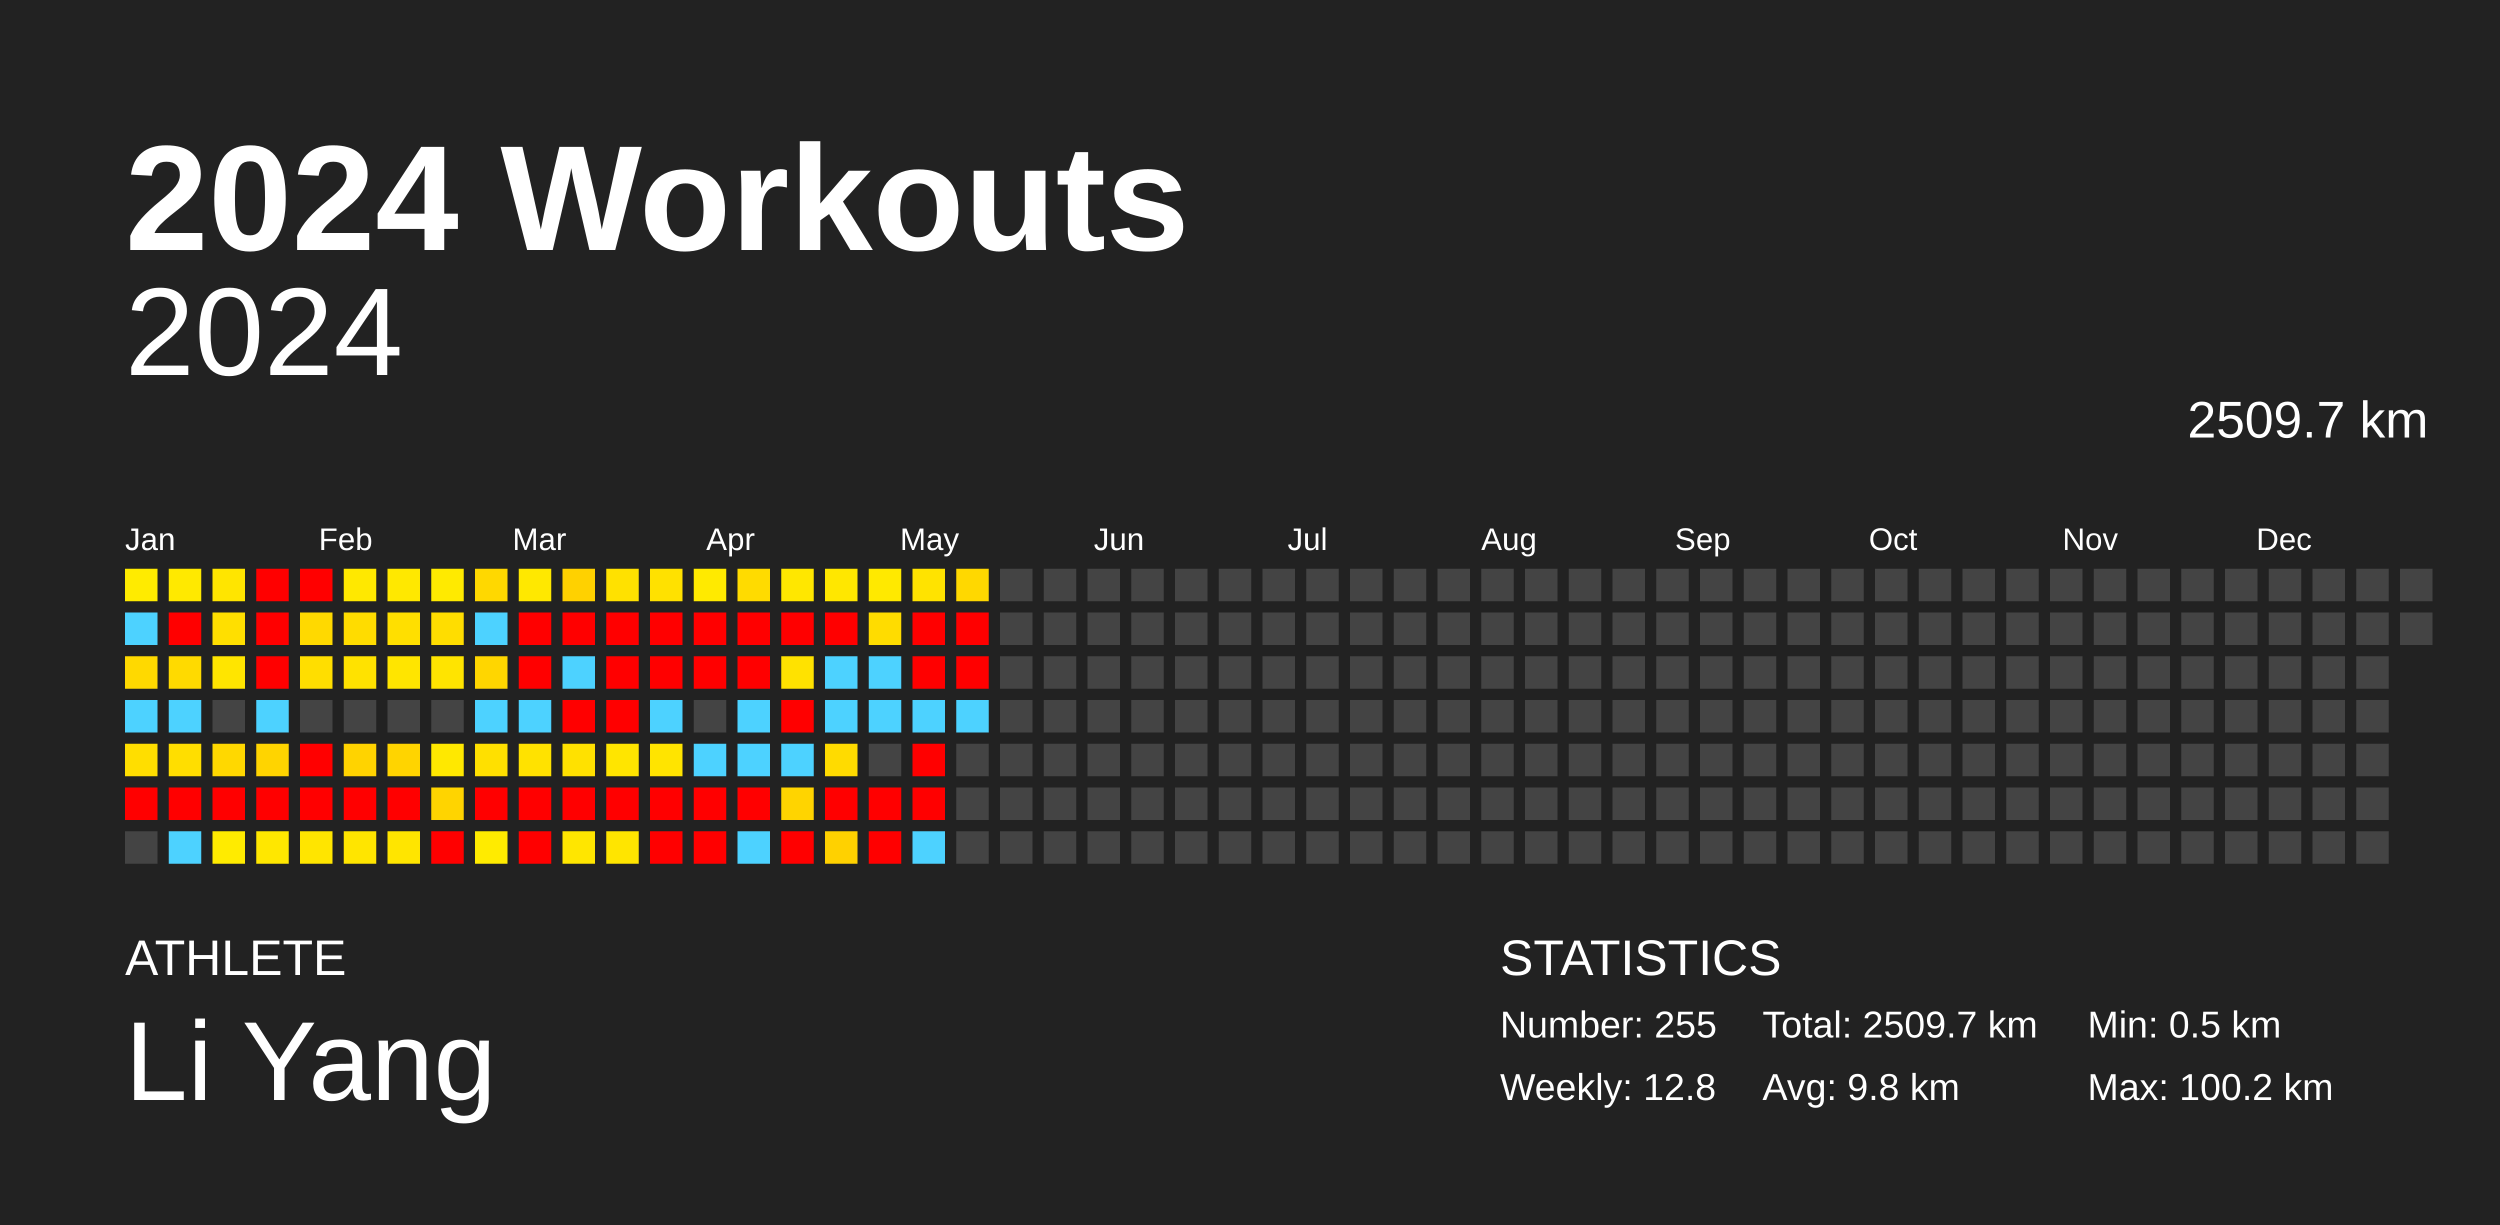
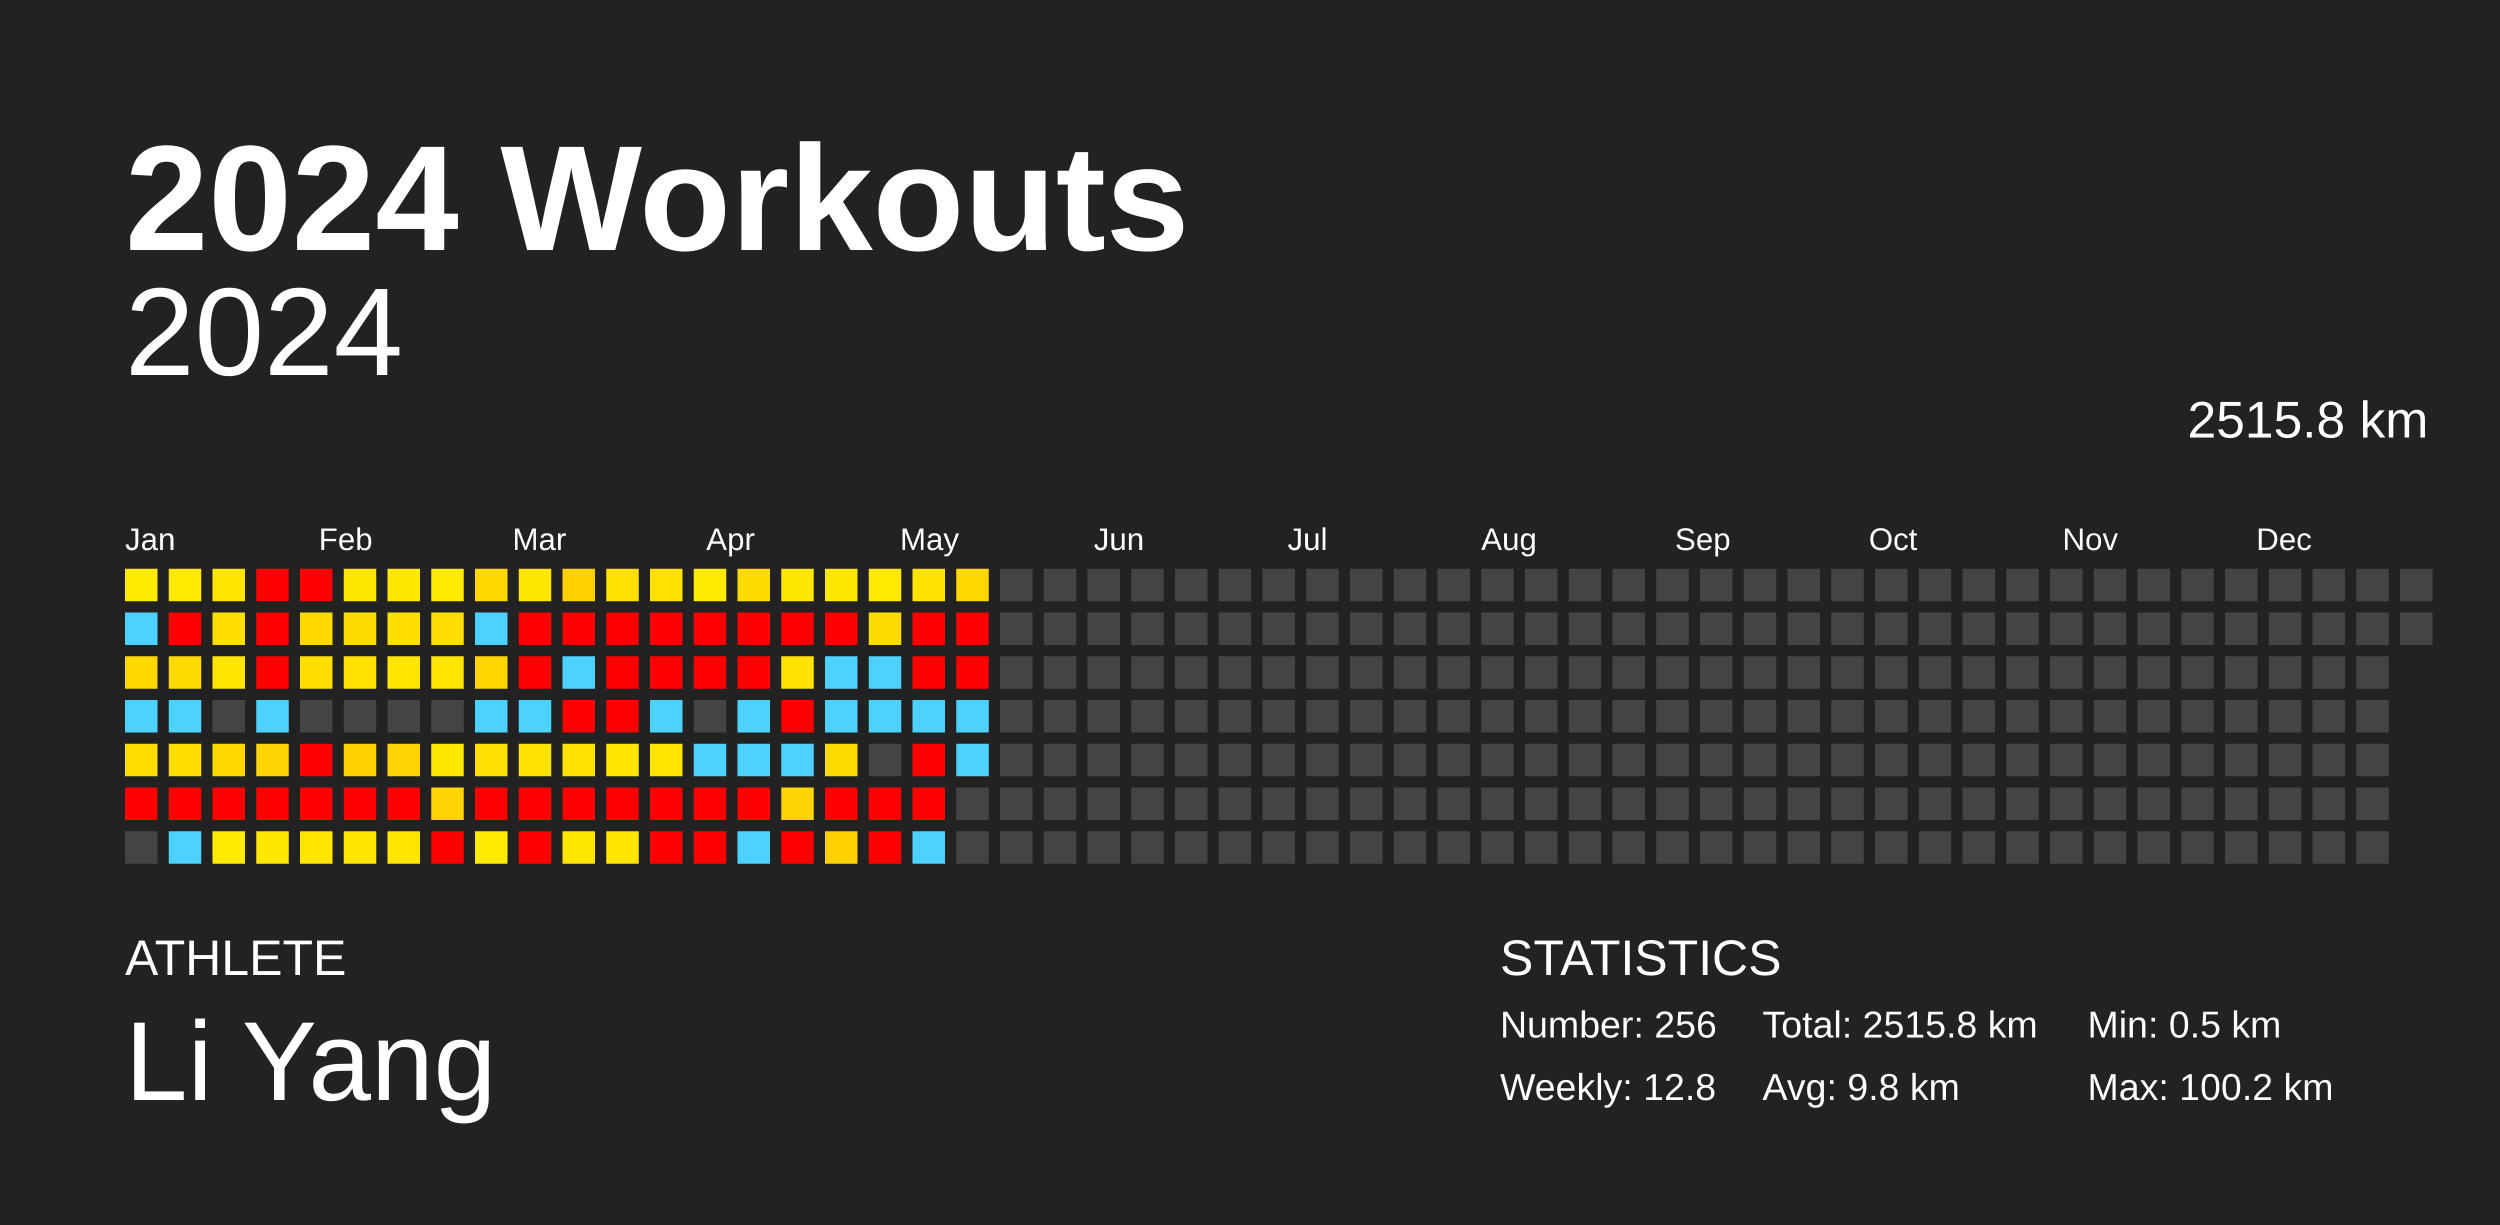
<svg xmlns="http://www.w3.org/2000/svg" baseProfile="full" height="98mm" version="1.1" viewBox="0,0,200,98" width="200mm">
  <defs />
  <rect fill="#222222" height="98" width="200" x="0" y="0" />
  <text fill="#FFFFFF" style="font-size:12px; font-family:Arial; font-weight:bold;" x="10" y="20">2024 Workouts</text>
  <text fill="#FFFFFF" style="font-size:4px; font-family:Arial" x="10" y="78">ATHLETE</text>
  <text fill="#FFFFFF" style="font-size:9px; font-family:Arial" x="10" y="88">Li Yang</text>
  <text fill="#FFFFFF" style="font-size:4px; font-family:Arial" x="120" y="78">STATISTICS</text>
-   <text fill="#FFFFFF" style="font-size:3px; font-family:Arial" x="120" y="83">Number: 255</text>
+   <text fill="#FFFFFF" style="font-size:3px; font-family:Arial" x="120" y="83">Number: 256</text>
  <text fill="#FFFFFF" style="font-size:3px; font-family:Arial" x="120" y="88">Weekly: 12.8</text>
-   <text fill="#FFFFFF" style="font-size:3px; font-family:Arial" x="141" y="83">Total: 2509.7 km</text>
+   <text fill="#FFFFFF" style="font-size:3px; font-family:Arial" x="141" y="83">Total: 2515.8 km</text>
  <text fill="#FFFFFF" style="font-size:3px; font-family:Arial" x="141" y="88">Avg: 9.8 km</text>
  <text fill="#FFFFFF" style="font-size:3px; font-family:Arial" x="167" y="83">Min: 0.5 km</text>
  <text fill="#FFFFFF" style="font-size:3px; font-family:Arial" x="167" y="88">Max: 100.2 km</text>
  <text alignment-baseline="hanging" fill="#FFFFFF" style="font-size:10.0px; font-family:Arial;" x="10" y="30">2024</text>
-   <text alignment-baseline="hanging" fill="#FFFFFF" style="font-size:4.125px; font-family:Arial;" x="175" y="35">2509.7 km</text>
+   <text alignment-baseline="hanging" fill="#FFFFFF" style="font-size:4.125px; font-family:Arial;" x="175" y="35">2515.8 km</text>
  <text fill="#FFFFFF" style="font-size:2.5px; font-family:Arial" x="10.0" y="44">Jan</text>
  <text fill="#FFFFFF" style="font-size:2.5px; font-family:Arial" x="25.5" y="44">Feb</text>
  <text fill="#FFFFFF" style="font-size:2.5px; font-family:Arial" x="41.0" y="44">Mar</text>
  <text fill="#FFFFFF" style="font-size:2.5px; font-family:Arial" x="56.5" y="44">Apr</text>
  <text fill="#FFFFFF" style="font-size:2.5px; font-family:Arial" x="72.0" y="44">May</text>
  <text fill="#FFFFFF" style="font-size:2.5px; font-family:Arial" x="87.5" y="44">Jun</text>
  <text fill="#FFFFFF" style="font-size:2.5px; font-family:Arial" x="103.0" y="44">Jul</text>
  <text fill="#FFFFFF" style="font-size:2.5px; font-family:Arial" x="118.5" y="44">Aug</text>
  <text fill="#FFFFFF" style="font-size:2.5px; font-family:Arial" x="134.0" y="44">Sep</text>
  <text fill="#FFFFFF" style="font-size:2.5px; font-family:Arial" x="149.5" y="44">Oct</text>
  <text fill="#FFFFFF" style="font-size:2.5px; font-family:Arial" x="165.0" y="44">Nov</text>
  <text fill="#FFFFFF" style="font-size:2.5px; font-family:Arial" x="180.5" y="44">Dec</text>
  <rect fill="#ffeb00" height="2.6" width="2.6" x="10.0" y="45.5" />
  <rect fill="#4dd2ff" height="2.6" width="2.6" x="10.0" y="49.0" />
  <rect fill="#ffd900" height="2.6" width="2.6" x="10.0" y="52.5" />
  <rect fill="#4dd2ff" height="2.6" width="2.6" x="10.0" y="56.0" />
  <rect fill="#ffde00" height="2.6" width="2.6" x="10.0" y="59.5" />
  <rect fill="red" height="2.6" width="2.6" x="10.0" y="63.0" />
  <rect fill="#444444" height="2.6" width="2.6" x="10.0" y="66.5" />
  <rect fill="#ffe900" height="2.6" width="2.6" x="13.5" y="45.5" />
  <rect fill="red" height="2.6" width="2.6" x="13.5" y="49.0" />
  <rect fill="#ffda00" height="2.6" width="2.6" x="13.5" y="52.5" />
  <rect fill="#4dd2ff" height="2.6" width="2.6" x="13.5" y="56.0" />
  <rect fill="#ffde00" height="2.6" width="2.6" x="13.5" y="59.5" />
  <rect fill="red" height="2.6" width="2.6" x="13.5" y="63.0" />
  <rect fill="#4dd2ff" height="2.6" width="2.6" x="13.5" y="66.5" />
  <rect fill="#ffe500" height="2.6" width="2.6" x="17.0" y="45.5" />
  <rect fill="#ffdf00" height="2.6" width="2.6" x="17.0" y="49.0" />
  <rect fill="#ffe500" height="2.6" width="2.6" x="17.0" y="52.5" />
  <rect fill="#444444" height="2.6" width="2.6" x="17.0" y="56.0" />
  <rect fill="#ffd800" height="2.6" width="2.6" x="17.0" y="59.5" />
  <rect fill="red" height="2.6" width="2.6" x="17.0" y="63.0" />
  <rect fill="#ffeb00" height="2.6" width="2.6" x="17.0" y="66.5" />
  <rect fill="red" height="2.6" width="2.6" x="20.5" y="45.5" />
  <rect fill="red" height="2.6" width="2.6" x="20.5" y="49.0" />
  <rect fill="red" height="2.6" width="2.6" x="20.5" y="52.5" />
  <rect fill="#4dd2ff" height="2.6" width="2.6" x="20.5" y="56.0" />
  <rect fill="#ffd400" height="2.6" width="2.6" x="20.5" y="59.5" />
  <rect fill="red" height="2.6" width="2.6" x="20.5" y="63.0" />
  <rect fill="#ffe700" height="2.6" width="2.6" x="20.5" y="66.5" />
  <rect fill="red" height="2.6" width="2.6" x="24.0" y="45.5" />
  <rect fill="#ffd900" height="2.6" width="2.6" x="24.0" y="49.0" />
  <rect fill="#ffde00" height="2.6" width="2.6" x="24.0" y="52.5" />
  <rect fill="#444444" height="2.6" width="2.6" x="24.0" y="56.0" />
  <rect fill="red" height="2.6" width="2.6" x="24.0" y="59.5" />
  <rect fill="red" height="2.6" width="2.6" x="24.0" y="63.0" />
  <rect fill="#ffe500" height="2.6" width="2.6" x="24.0" y="66.5" />
  <rect fill="#ffe800" height="2.6" width="2.6" x="27.5" y="45.5" />
  <rect fill="#ffdc00" height="2.6" width="2.6" x="27.5" y="49.0" />
  <rect fill="#ffe200" height="2.6" width="2.6" x="27.5" y="52.5" />
  <rect fill="#444444" height="2.6" width="2.6" x="27.5" y="56.0" />
  <rect fill="#ffd300" height="2.6" width="2.6" x="27.5" y="59.5" />
  <rect fill="red" height="2.6" width="2.6" x="27.5" y="63.0" />
  <rect fill="#ffe500" height="2.6" width="2.6" x="27.5" y="66.5" />
  <rect fill="#ffe800" height="2.6" width="2.6" x="31.0" y="45.5" />
  <rect fill="#ffdf00" height="2.6" width="2.6" x="31.0" y="49.0" />
  <rect fill="#ffe500" height="2.6" width="2.6" x="31.0" y="52.5" />
  <rect fill="#444444" height="2.6" width="2.6" x="31.0" y="56.0" />
  <rect fill="#ffd400" height="2.6" width="2.6" x="31.0" y="59.5" />
  <rect fill="red" height="2.6" width="2.6" x="31.0" y="63.0" />
  <rect fill="#ffe500" height="2.6" width="2.6" x="31.0" y="66.5" />
  <rect fill="#ffea00" height="2.6" width="2.6" x="34.5" y="45.5" />
  <rect fill="#ffdd00" height="2.6" width="2.6" x="34.5" y="49.0" />
  <rect fill="#ffe400" height="2.6" width="2.6" x="34.5" y="52.5" />
  <rect fill="#444444" height="2.6" width="2.6" x="34.5" y="56.0" />
  <rect fill="#ffe800" height="2.6" width="2.6" x="34.5" y="59.5" />
  <rect fill="#ffd400" height="2.6" width="2.6" x="34.5" y="63.0" />
  <rect fill="red" height="2.6" width="2.6" x="34.5" y="66.5" />
  <rect fill="#ffd800" height="2.6" width="2.6" x="38.0" y="45.5" />
  <rect fill="#4dd2ff" height="2.6" width="2.6" x="38.0" y="49.0" />
  <rect fill="#ffd600" height="2.6" width="2.6" x="38.0" y="52.5" />
  <rect fill="#4dd2ff" height="2.6" width="2.6" x="38.0" y="56.0" />
  <rect fill="#ffe000" height="2.6" width="2.6" x="38.0" y="59.5" />
  <rect fill="red" height="2.6" width="2.6" x="38.0" y="63.0" />
  <rect fill="#ffeb00" height="2.6" width="2.6" x="38.0" y="66.5" />
  <rect fill="#ffe800" height="2.6" width="2.6" x="41.5" y="45.5" />
  <rect fill="red" height="2.6" width="2.6" x="41.5" y="49.0" />
  <rect fill="red" height="2.6" width="2.6" x="41.5" y="52.5" />
  <rect fill="#4dd2ff" height="2.6" width="2.6" x="41.5" y="56.0" />
  <rect fill="#ffe200" height="2.6" width="2.6" x="41.5" y="59.5" />
  <rect fill="red" height="2.6" width="2.6" x="41.5" y="63.0" />
  <rect fill="red" height="2.6" width="2.6" x="41.5" y="66.5" />
  <rect fill="#ffd100" height="2.6" width="2.6" x="45.0" y="45.5" />
  <rect fill="red" height="2.6" width="2.6" x="45.0" y="49.0" />
  <rect fill="#4dd2ff" height="2.6" width="2.6" x="45.0" y="52.5" />
  <rect fill="red" height="2.6" width="2.6" x="45.0" y="56.0" />
  <rect fill="#ffe100" height="2.6" width="2.6" x="45.0" y="59.5" />
  <rect fill="red" height="2.6" width="2.6" x="45.0" y="63.0" />
  <rect fill="#ffe600" height="2.6" width="2.6" x="45.0" y="66.5" />
  <rect fill="#ffe100" height="2.6" width="2.6" x="48.5" y="45.5" />
  <rect fill="red" height="2.6" width="2.6" x="48.5" y="49.0" />
  <rect fill="red" height="2.6" width="2.6" x="48.5" y="52.5" />
  <rect fill="red" height="2.6" width="2.6" x="48.5" y="56.0" />
  <rect fill="#ffe500" height="2.6" width="2.6" x="48.5" y="59.5" />
  <rect fill="red" height="2.6" width="2.6" x="48.5" y="63.0" />
  <rect fill="#ffe500" height="2.6" width="2.6" x="48.5" y="66.5" />
  <rect fill="#ffe100" height="2.6" width="2.6" x="52.0" y="45.5" />
  <rect fill="red" height="2.6" width="2.6" x="52.0" y="49.0" />
  <rect fill="red" height="2.6" width="2.6" x="52.0" y="52.5" />
  <rect fill="#4dd2ff" height="2.6" width="2.6" x="52.0" y="56.0" />
  <rect fill="#ffe400" height="2.6" width="2.6" x="52.0" y="59.5" />
  <rect fill="red" height="2.6" width="2.6" x="52.0" y="63.0" />
  <rect fill="red" height="2.6" width="2.6" x="52.0" y="66.5" />
  <rect fill="#ffea00" height="2.6" width="2.6" x="55.5" y="45.5" />
  <rect fill="red" height="2.6" width="2.6" x="55.5" y="49.0" />
  <rect fill="red" height="2.6" width="2.6" x="55.5" y="52.5" />
  <rect fill="#444444" height="2.6" width="2.6" x="55.5" y="56.0" />
  <rect fill="#4dd2ff" height="2.6" width="2.6" x="55.5" y="59.5" />
  <rect fill="red" height="2.6" width="2.6" x="55.5" y="63.0" />
  <rect fill="red" height="2.6" width="2.6" x="55.5" y="66.5" />
  <rect fill="#ffdb00" height="2.6" width="2.6" x="59.0" y="45.5" />
  <rect fill="red" height="2.6" width="2.6" x="59.0" y="49.0" />
  <rect fill="red" height="2.6" width="2.6" x="59.0" y="52.5" />
  <rect fill="#4dd2ff" height="2.6" width="2.6" x="59.0" y="56.0" />
  <rect fill="#4dd2ff" height="2.6" width="2.6" x="59.0" y="59.5" />
  <rect fill="red" height="2.6" width="2.6" x="59.0" y="63.0" />
  <rect fill="#4dd2ff" height="2.6" width="2.6" x="59.0" y="66.5" />
  <rect fill="#ffe700" height="2.6" width="2.6" x="62.5" y="45.5" />
  <rect fill="red" height="2.6" width="2.6" x="62.5" y="49.0" />
  <rect fill="#ffe200" height="2.6" width="2.6" x="62.5" y="52.5" />
  <rect fill="red" height="2.6" width="2.6" x="62.5" y="56.0" />
  <rect fill="#4dd2ff" height="2.6" width="2.6" x="62.5" y="59.5" />
  <rect fill="#ffd400" height="2.6" width="2.6" x="62.5" y="63.0" />
  <rect fill="red" height="2.6" width="2.6" x="62.5" y="66.5" />
  <rect fill="#ffe700" height="2.6" width="2.6" x="66.0" y="45.5" />
  <rect fill="red" height="2.6" width="2.6" x="66.0" y="49.0" />
  <rect fill="#4dd2ff" height="2.6" width="2.6" x="66.0" y="52.5" />
  <rect fill="#4dd2ff" height="2.6" width="2.6" x="66.0" y="56.0" />
  <rect fill="#ffdb00" height="2.6" width="2.6" x="66.0" y="59.5" />
  <rect fill="red" height="2.6" width="2.6" x="66.0" y="63.0" />
  <rect fill="#ffd100" height="2.6" width="2.6" x="66.0" y="66.5" />
  <rect fill="#ffe900" height="2.6" width="2.6" x="69.5" y="45.5" />
  <rect fill="#ffdc00" height="2.6" width="2.6" x="69.5" y="49.0" />
  <rect fill="#4dd2ff" height="2.6" width="2.6" x="69.5" y="52.5" />
  <rect fill="#4dd2ff" height="2.6" width="2.6" x="69.5" y="56.0" />
  <rect fill="#444444" height="2.6" width="2.6" x="69.5" y="59.5" />
  <rect fill="red" height="2.6" width="2.6" x="69.5" y="63.0" />
  <rect fill="red" height="2.6" width="2.6" x="69.5" y="66.5" />
  <rect fill="#ffe300" height="2.6" width="2.6" x="73.0" y="45.5" />
  <rect fill="red" height="2.6" width="2.6" x="73.0" y="49.0" />
  <rect fill="red" height="2.6" width="2.6" x="73.0" y="52.5" />
  <rect fill="#4dd2ff" height="2.6" width="2.6" x="73.0" y="56.0" />
  <rect fill="red" height="2.6" width="2.6" x="73.0" y="59.5" />
  <rect fill="red" height="2.6" width="2.6" x="73.0" y="63.0" />
  <rect fill="#4dd2ff" height="2.6" width="2.6" x="73.0" y="66.5" />
  <rect fill="#ffd800" height="2.6" width="2.6" x="76.5" y="45.5" />
  <rect fill="red" height="2.6" width="2.6" x="76.5" y="49.0" />
  <rect fill="red" height="2.6" width="2.6" x="76.5" y="52.5" />
  <rect fill="#4dd2ff" height="2.6" width="2.6" x="76.5" y="56.0" />
-   <rect fill="#444444" height="2.6" width="2.6" x="76.5" y="59.5" />
+   <rect fill="#4dd2ff" height="2.6" width="2.6" x="76.5" y="59.5" />
  <rect fill="#444444" height="2.6" width="2.6" x="76.5" y="63.0" />
  <rect fill="#444444" height="2.6" width="2.6" x="76.5" y="66.5" />
  <rect fill="#444444" height="2.6" width="2.6" x="80.0" y="45.5" />
  <rect fill="#444444" height="2.6" width="2.6" x="80.0" y="49.0" />
  <rect fill="#444444" height="2.6" width="2.6" x="80.0" y="52.5" />
  <rect fill="#444444" height="2.6" width="2.6" x="80.0" y="56.0" />
  <rect fill="#444444" height="2.6" width="2.6" x="80.0" y="59.5" />
  <rect fill="#444444" height="2.6" width="2.6" x="80.0" y="63.0" />
  <rect fill="#444444" height="2.6" width="2.6" x="80.0" y="66.5" />
  <rect fill="#444444" height="2.6" width="2.6" x="83.5" y="45.5" />
  <rect fill="#444444" height="2.6" width="2.6" x="83.5" y="49.0" />
  <rect fill="#444444" height="2.6" width="2.6" x="83.5" y="52.5" />
  <rect fill="#444444" height="2.6" width="2.6" x="83.5" y="56.0" />
  <rect fill="#444444" height="2.6" width="2.6" x="83.5" y="59.5" />
  <rect fill="#444444" height="2.6" width="2.6" x="83.5" y="63.0" />
  <rect fill="#444444" height="2.6" width="2.6" x="83.5" y="66.5" />
  <rect fill="#444444" height="2.6" width="2.6" x="87.0" y="45.5" />
  <rect fill="#444444" height="2.6" width="2.6" x="87.0" y="49.0" />
  <rect fill="#444444" height="2.6" width="2.6" x="87.0" y="52.5" />
  <rect fill="#444444" height="2.6" width="2.6" x="87.0" y="56.0" />
  <rect fill="#444444" height="2.6" width="2.6" x="87.0" y="59.5" />
  <rect fill="#444444" height="2.6" width="2.6" x="87.0" y="63.0" />
  <rect fill="#444444" height="2.6" width="2.6" x="87.0" y="66.5" />
  <rect fill="#444444" height="2.6" width="2.6" x="90.5" y="45.5" />
  <rect fill="#444444" height="2.6" width="2.6" x="90.5" y="49.0" />
  <rect fill="#444444" height="2.6" width="2.6" x="90.5" y="52.5" />
  <rect fill="#444444" height="2.6" width="2.6" x="90.5" y="56.0" />
  <rect fill="#444444" height="2.6" width="2.6" x="90.5" y="59.5" />
  <rect fill="#444444" height="2.6" width="2.6" x="90.5" y="63.0" />
  <rect fill="#444444" height="2.6" width="2.6" x="90.5" y="66.5" />
  <rect fill="#444444" height="2.6" width="2.6" x="94.0" y="45.5" />
  <rect fill="#444444" height="2.6" width="2.6" x="94.0" y="49.0" />
  <rect fill="#444444" height="2.6" width="2.6" x="94.0" y="52.5" />
  <rect fill="#444444" height="2.6" width="2.6" x="94.0" y="56.0" />
  <rect fill="#444444" height="2.6" width="2.6" x="94.0" y="59.5" />
  <rect fill="#444444" height="2.6" width="2.6" x="94.0" y="63.0" />
  <rect fill="#444444" height="2.6" width="2.6" x="94.0" y="66.5" />
  <rect fill="#444444" height="2.6" width="2.6" x="97.5" y="45.5" />
  <rect fill="#444444" height="2.6" width="2.6" x="97.5" y="49.0" />
  <rect fill="#444444" height="2.6" width="2.6" x="97.5" y="52.5" />
  <rect fill="#444444" height="2.6" width="2.6" x="97.5" y="56.0" />
  <rect fill="#444444" height="2.6" width="2.6" x="97.5" y="59.5" />
  <rect fill="#444444" height="2.6" width="2.6" x="97.5" y="63.0" />
  <rect fill="#444444" height="2.6" width="2.6" x="97.5" y="66.5" />
  <rect fill="#444444" height="2.6" width="2.6" x="101.0" y="45.5" />
  <rect fill="#444444" height="2.6" width="2.6" x="101.0" y="49.0" />
  <rect fill="#444444" height="2.6" width="2.6" x="101.0" y="52.5" />
  <rect fill="#444444" height="2.6" width="2.6" x="101.0" y="56.0" />
  <rect fill="#444444" height="2.6" width="2.6" x="101.0" y="59.5" />
  <rect fill="#444444" height="2.6" width="2.6" x="101.0" y="63.0" />
  <rect fill="#444444" height="2.6" width="2.6" x="101.0" y="66.5" />
  <rect fill="#444444" height="2.6" width="2.6" x="104.5" y="45.5" />
  <rect fill="#444444" height="2.6" width="2.6" x="104.5" y="49.0" />
  <rect fill="#444444" height="2.6" width="2.6" x="104.5" y="52.5" />
  <rect fill="#444444" height="2.6" width="2.6" x="104.5" y="56.0" />
  <rect fill="#444444" height="2.6" width="2.6" x="104.5" y="59.5" />
  <rect fill="#444444" height="2.6" width="2.6" x="104.5" y="63.0" />
  <rect fill="#444444" height="2.6" width="2.6" x="104.5" y="66.5" />
  <rect fill="#444444" height="2.6" width="2.6" x="108.0" y="45.5" />
  <rect fill="#444444" height="2.6" width="2.6" x="108.0" y="49.0" />
  <rect fill="#444444" height="2.6" width="2.6" x="108.0" y="52.5" />
  <rect fill="#444444" height="2.6" width="2.6" x="108.0" y="56.0" />
  <rect fill="#444444" height="2.6" width="2.6" x="108.0" y="59.5" />
  <rect fill="#444444" height="2.6" width="2.6" x="108.0" y="63.0" />
  <rect fill="#444444" height="2.6" width="2.6" x="108.0" y="66.5" />
  <rect fill="#444444" height="2.6" width="2.6" x="111.5" y="45.5" />
  <rect fill="#444444" height="2.6" width="2.6" x="111.5" y="49.0" />
  <rect fill="#444444" height="2.6" width="2.6" x="111.5" y="52.5" />
  <rect fill="#444444" height="2.6" width="2.6" x="111.5" y="56.0" />
  <rect fill="#444444" height="2.6" width="2.6" x="111.5" y="59.5" />
  <rect fill="#444444" height="2.6" width="2.6" x="111.5" y="63.0" />
  <rect fill="#444444" height="2.6" width="2.6" x="111.5" y="66.5" />
  <rect fill="#444444" height="2.6" width="2.6" x="115.0" y="45.5" />
  <rect fill="#444444" height="2.6" width="2.6" x="115.0" y="49.0" />
  <rect fill="#444444" height="2.6" width="2.6" x="115.0" y="52.5" />
  <rect fill="#444444" height="2.6" width="2.6" x="115.0" y="56.0" />
  <rect fill="#444444" height="2.6" width="2.6" x="115.0" y="59.5" />
  <rect fill="#444444" height="2.6" width="2.6" x="115.0" y="63.0" />
  <rect fill="#444444" height="2.6" width="2.6" x="115.0" y="66.5" />
  <rect fill="#444444" height="2.6" width="2.6" x="118.5" y="45.5" />
  <rect fill="#444444" height="2.6" width="2.6" x="118.5" y="49.0" />
  <rect fill="#444444" height="2.6" width="2.6" x="118.5" y="52.5" />
  <rect fill="#444444" height="2.6" width="2.6" x="118.5" y="56.0" />
  <rect fill="#444444" height="2.6" width="2.6" x="118.5" y="59.5" />
  <rect fill="#444444" height="2.6" width="2.6" x="118.5" y="63.0" />
  <rect fill="#444444" height="2.6" width="2.6" x="118.5" y="66.5" />
  <rect fill="#444444" height="2.6" width="2.6" x="122.0" y="45.5" />
  <rect fill="#444444" height="2.6" width="2.6" x="122.0" y="49.0" />
  <rect fill="#444444" height="2.6" width="2.6" x="122.0" y="52.5" />
  <rect fill="#444444" height="2.6" width="2.6" x="122.0" y="56.0" />
  <rect fill="#444444" height="2.6" width="2.6" x="122.0" y="59.5" />
  <rect fill="#444444" height="2.6" width="2.6" x="122.0" y="63.0" />
  <rect fill="#444444" height="2.6" width="2.6" x="122.0" y="66.5" />
  <rect fill="#444444" height="2.6" width="2.6" x="125.5" y="45.5" />
  <rect fill="#444444" height="2.6" width="2.6" x="125.5" y="49.0" />
  <rect fill="#444444" height="2.6" width="2.6" x="125.5" y="52.5" />
  <rect fill="#444444" height="2.6" width="2.6" x="125.5" y="56.0" />
  <rect fill="#444444" height="2.6" width="2.6" x="125.5" y="59.5" />
  <rect fill="#444444" height="2.6" width="2.6" x="125.5" y="63.0" />
  <rect fill="#444444" height="2.6" width="2.6" x="125.5" y="66.5" />
  <rect fill="#444444" height="2.6" width="2.6" x="129.0" y="45.5" />
  <rect fill="#444444" height="2.6" width="2.6" x="129.0" y="49.0" />
  <rect fill="#444444" height="2.6" width="2.6" x="129.0" y="52.5" />
  <rect fill="#444444" height="2.6" width="2.6" x="129.0" y="56.0" />
  <rect fill="#444444" height="2.6" width="2.6" x="129.0" y="59.5" />
  <rect fill="#444444" height="2.6" width="2.6" x="129.0" y="63.0" />
  <rect fill="#444444" height="2.6" width="2.6" x="129.0" y="66.5" />
  <rect fill="#444444" height="2.6" width="2.6" x="132.5" y="45.5" />
  <rect fill="#444444" height="2.6" width="2.6" x="132.5" y="49.0" />
  <rect fill="#444444" height="2.6" width="2.6" x="132.5" y="52.5" />
  <rect fill="#444444" height="2.6" width="2.6" x="132.5" y="56.0" />
  <rect fill="#444444" height="2.6" width="2.6" x="132.5" y="59.5" />
  <rect fill="#444444" height="2.6" width="2.6" x="132.5" y="63.0" />
  <rect fill="#444444" height="2.6" width="2.6" x="132.5" y="66.5" />
  <rect fill="#444444" height="2.6" width="2.6" x="136.0" y="45.5" />
  <rect fill="#444444" height="2.6" width="2.6" x="136.0" y="49.0" />
  <rect fill="#444444" height="2.6" width="2.6" x="136.0" y="52.5" />
  <rect fill="#444444" height="2.6" width="2.6" x="136.0" y="56.0" />
  <rect fill="#444444" height="2.6" width="2.6" x="136.0" y="59.5" />
  <rect fill="#444444" height="2.6" width="2.6" x="136.0" y="63.0" />
  <rect fill="#444444" height="2.6" width="2.6" x="136.0" y="66.5" />
  <rect fill="#444444" height="2.6" width="2.6" x="139.5" y="45.5" />
  <rect fill="#444444" height="2.6" width="2.6" x="139.5" y="49.0" />
  <rect fill="#444444" height="2.6" width="2.6" x="139.5" y="52.5" />
  <rect fill="#444444" height="2.6" width="2.6" x="139.5" y="56.0" />
  <rect fill="#444444" height="2.6" width="2.6" x="139.5" y="59.5" />
  <rect fill="#444444" height="2.6" width="2.6" x="139.5" y="63.0" />
  <rect fill="#444444" height="2.6" width="2.6" x="139.5" y="66.5" />
  <rect fill="#444444" height="2.6" width="2.6" x="143.0" y="45.5" />
  <rect fill="#444444" height="2.6" width="2.6" x="143.0" y="49.0" />
  <rect fill="#444444" height="2.6" width="2.6" x="143.0" y="52.5" />
  <rect fill="#444444" height="2.6" width="2.6" x="143.0" y="56.0" />
  <rect fill="#444444" height="2.6" width="2.6" x="143.0" y="59.5" />
  <rect fill="#444444" height="2.6" width="2.6" x="143.0" y="63.0" />
  <rect fill="#444444" height="2.6" width="2.6" x="143.0" y="66.5" />
  <rect fill="#444444" height="2.6" width="2.6" x="146.5" y="45.5" />
  <rect fill="#444444" height="2.6" width="2.6" x="146.5" y="49.0" />
  <rect fill="#444444" height="2.6" width="2.6" x="146.5" y="52.5" />
  <rect fill="#444444" height="2.6" width="2.6" x="146.5" y="56.0" />
  <rect fill="#444444" height="2.6" width="2.6" x="146.5" y="59.5" />
  <rect fill="#444444" height="2.6" width="2.6" x="146.5" y="63.0" />
  <rect fill="#444444" height="2.6" width="2.6" x="146.5" y="66.5" />
  <rect fill="#444444" height="2.6" width="2.6" x="150.0" y="45.5" />
  <rect fill="#444444" height="2.6" width="2.6" x="150.0" y="49.0" />
  <rect fill="#444444" height="2.6" width="2.6" x="150.0" y="52.5" />
  <rect fill="#444444" height="2.6" width="2.6" x="150.0" y="56.0" />
  <rect fill="#444444" height="2.6" width="2.6" x="150.0" y="59.5" />
  <rect fill="#444444" height="2.6" width="2.6" x="150.0" y="63.0" />
  <rect fill="#444444" height="2.6" width="2.6" x="150.0" y="66.5" />
  <rect fill="#444444" height="2.6" width="2.6" x="153.5" y="45.5" />
  <rect fill="#444444" height="2.6" width="2.6" x="153.5" y="49.0" />
  <rect fill="#444444" height="2.6" width="2.6" x="153.5" y="52.5" />
  <rect fill="#444444" height="2.6" width="2.6" x="153.5" y="56.0" />
  <rect fill="#444444" height="2.6" width="2.6" x="153.5" y="59.5" />
  <rect fill="#444444" height="2.6" width="2.6" x="153.5" y="63.0" />
  <rect fill="#444444" height="2.6" width="2.6" x="153.5" y="66.5" />
  <rect fill="#444444" height="2.6" width="2.6" x="157.0" y="45.5" />
  <rect fill="#444444" height="2.6" width="2.6" x="157.0" y="49.0" />
  <rect fill="#444444" height="2.6" width="2.6" x="157.0" y="52.5" />
  <rect fill="#444444" height="2.6" width="2.6" x="157.0" y="56.0" />
  <rect fill="#444444" height="2.6" width="2.6" x="157.0" y="59.5" />
  <rect fill="#444444" height="2.6" width="2.6" x="157.0" y="63.0" />
  <rect fill="#444444" height="2.6" width="2.6" x="157.0" y="66.5" />
  <rect fill="#444444" height="2.6" width="2.6" x="160.5" y="45.5" />
  <rect fill="#444444" height="2.6" width="2.6" x="160.5" y="49.0" />
  <rect fill="#444444" height="2.6" width="2.6" x="160.5" y="52.5" />
  <rect fill="#444444" height="2.6" width="2.6" x="160.5" y="56.0" />
  <rect fill="#444444" height="2.6" width="2.6" x="160.5" y="59.5" />
  <rect fill="#444444" height="2.6" width="2.6" x="160.5" y="63.0" />
  <rect fill="#444444" height="2.6" width="2.6" x="160.5" y="66.5" />
  <rect fill="#444444" height="2.6" width="2.6" x="164.0" y="45.5" />
  <rect fill="#444444" height="2.6" width="2.6" x="164.0" y="49.0" />
  <rect fill="#444444" height="2.6" width="2.6" x="164.0" y="52.5" />
  <rect fill="#444444" height="2.6" width="2.6" x="164.0" y="56.0" />
  <rect fill="#444444" height="2.6" width="2.6" x="164.0" y="59.5" />
  <rect fill="#444444" height="2.6" width="2.6" x="164.0" y="63.0" />
  <rect fill="#444444" height="2.6" width="2.6" x="164.0" y="66.5" />
  <rect fill="#444444" height="2.6" width="2.6" x="167.5" y="45.5" />
  <rect fill="#444444" height="2.6" width="2.6" x="167.5" y="49.0" />
  <rect fill="#444444" height="2.6" width="2.6" x="167.5" y="52.5" />
  <rect fill="#444444" height="2.6" width="2.6" x="167.5" y="56.0" />
  <rect fill="#444444" height="2.6" width="2.6" x="167.5" y="59.5" />
  <rect fill="#444444" height="2.6" width="2.6" x="167.5" y="63.0" />
  <rect fill="#444444" height="2.6" width="2.6" x="167.5" y="66.5" />
  <rect fill="#444444" height="2.6" width="2.6" x="171.0" y="45.5" />
  <rect fill="#444444" height="2.6" width="2.6" x="171.0" y="49.0" />
  <rect fill="#444444" height="2.6" width="2.6" x="171.0" y="52.5" />
  <rect fill="#444444" height="2.6" width="2.6" x="171.0" y="56.0" />
  <rect fill="#444444" height="2.6" width="2.6" x="171.0" y="59.5" />
  <rect fill="#444444" height="2.6" width="2.6" x="171.0" y="63.0" />
  <rect fill="#444444" height="2.6" width="2.6" x="171.0" y="66.5" />
  <rect fill="#444444" height="2.6" width="2.6" x="174.5" y="45.5" />
  <rect fill="#444444" height="2.6" width="2.6" x="174.5" y="49.0" />
  <rect fill="#444444" height="2.6" width="2.6" x="174.5" y="52.5" />
  <rect fill="#444444" height="2.6" width="2.6" x="174.5" y="56.0" />
  <rect fill="#444444" height="2.6" width="2.6" x="174.5" y="59.5" />
  <rect fill="#444444" height="2.6" width="2.6" x="174.5" y="63.0" />
  <rect fill="#444444" height="2.6" width="2.6" x="174.5" y="66.5" />
  <rect fill="#444444" height="2.6" width="2.6" x="178.0" y="45.5" />
  <rect fill="#444444" height="2.6" width="2.6" x="178.0" y="49.0" />
  <rect fill="#444444" height="2.6" width="2.6" x="178.0" y="52.5" />
  <rect fill="#444444" height="2.6" width="2.6" x="178.0" y="56.0" />
  <rect fill="#444444" height="2.6" width="2.6" x="178.0" y="59.5" />
  <rect fill="#444444" height="2.6" width="2.6" x="178.0" y="63.0" />
  <rect fill="#444444" height="2.6" width="2.6" x="178.0" y="66.5" />
  <rect fill="#444444" height="2.6" width="2.6" x="181.5" y="45.5" />
  <rect fill="#444444" height="2.6" width="2.6" x="181.5" y="49.0" />
  <rect fill="#444444" height="2.6" width="2.6" x="181.5" y="52.5" />
  <rect fill="#444444" height="2.6" width="2.6" x="181.5" y="56.0" />
  <rect fill="#444444" height="2.6" width="2.6" x="181.5" y="59.5" />
  <rect fill="#444444" height="2.6" width="2.6" x="181.5" y="63.0" />
  <rect fill="#444444" height="2.6" width="2.6" x="181.5" y="66.5" />
  <rect fill="#444444" height="2.6" width="2.6" x="185.0" y="45.5" />
  <rect fill="#444444" height="2.6" width="2.6" x="185.0" y="49.0" />
  <rect fill="#444444" height="2.6" width="2.6" x="185.0" y="52.5" />
  <rect fill="#444444" height="2.6" width="2.6" x="185.0" y="56.0" />
  <rect fill="#444444" height="2.6" width="2.6" x="185.0" y="59.5" />
  <rect fill="#444444" height="2.6" width="2.6" x="185.0" y="63.0" />
  <rect fill="#444444" height="2.6" width="2.6" x="185.0" y="66.5" />
  <rect fill="#444444" height="2.6" width="2.6" x="188.5" y="45.5" />
  <rect fill="#444444" height="2.6" width="2.6" x="188.5" y="49.0" />
  <rect fill="#444444" height="2.6" width="2.6" x="188.5" y="52.5" />
  <rect fill="#444444" height="2.6" width="2.6" x="188.5" y="56.0" />
  <rect fill="#444444" height="2.6" width="2.6" x="188.5" y="59.5" />
  <rect fill="#444444" height="2.6" width="2.6" x="188.5" y="63.0" />
  <rect fill="#444444" height="2.6" width="2.6" x="188.5" y="66.5" />
  <rect fill="#444444" height="2.6" width="2.6" x="192.0" y="45.5" />
  <rect fill="#444444" height="2.6" width="2.6" x="192.0" y="49.0" />
</svg>
